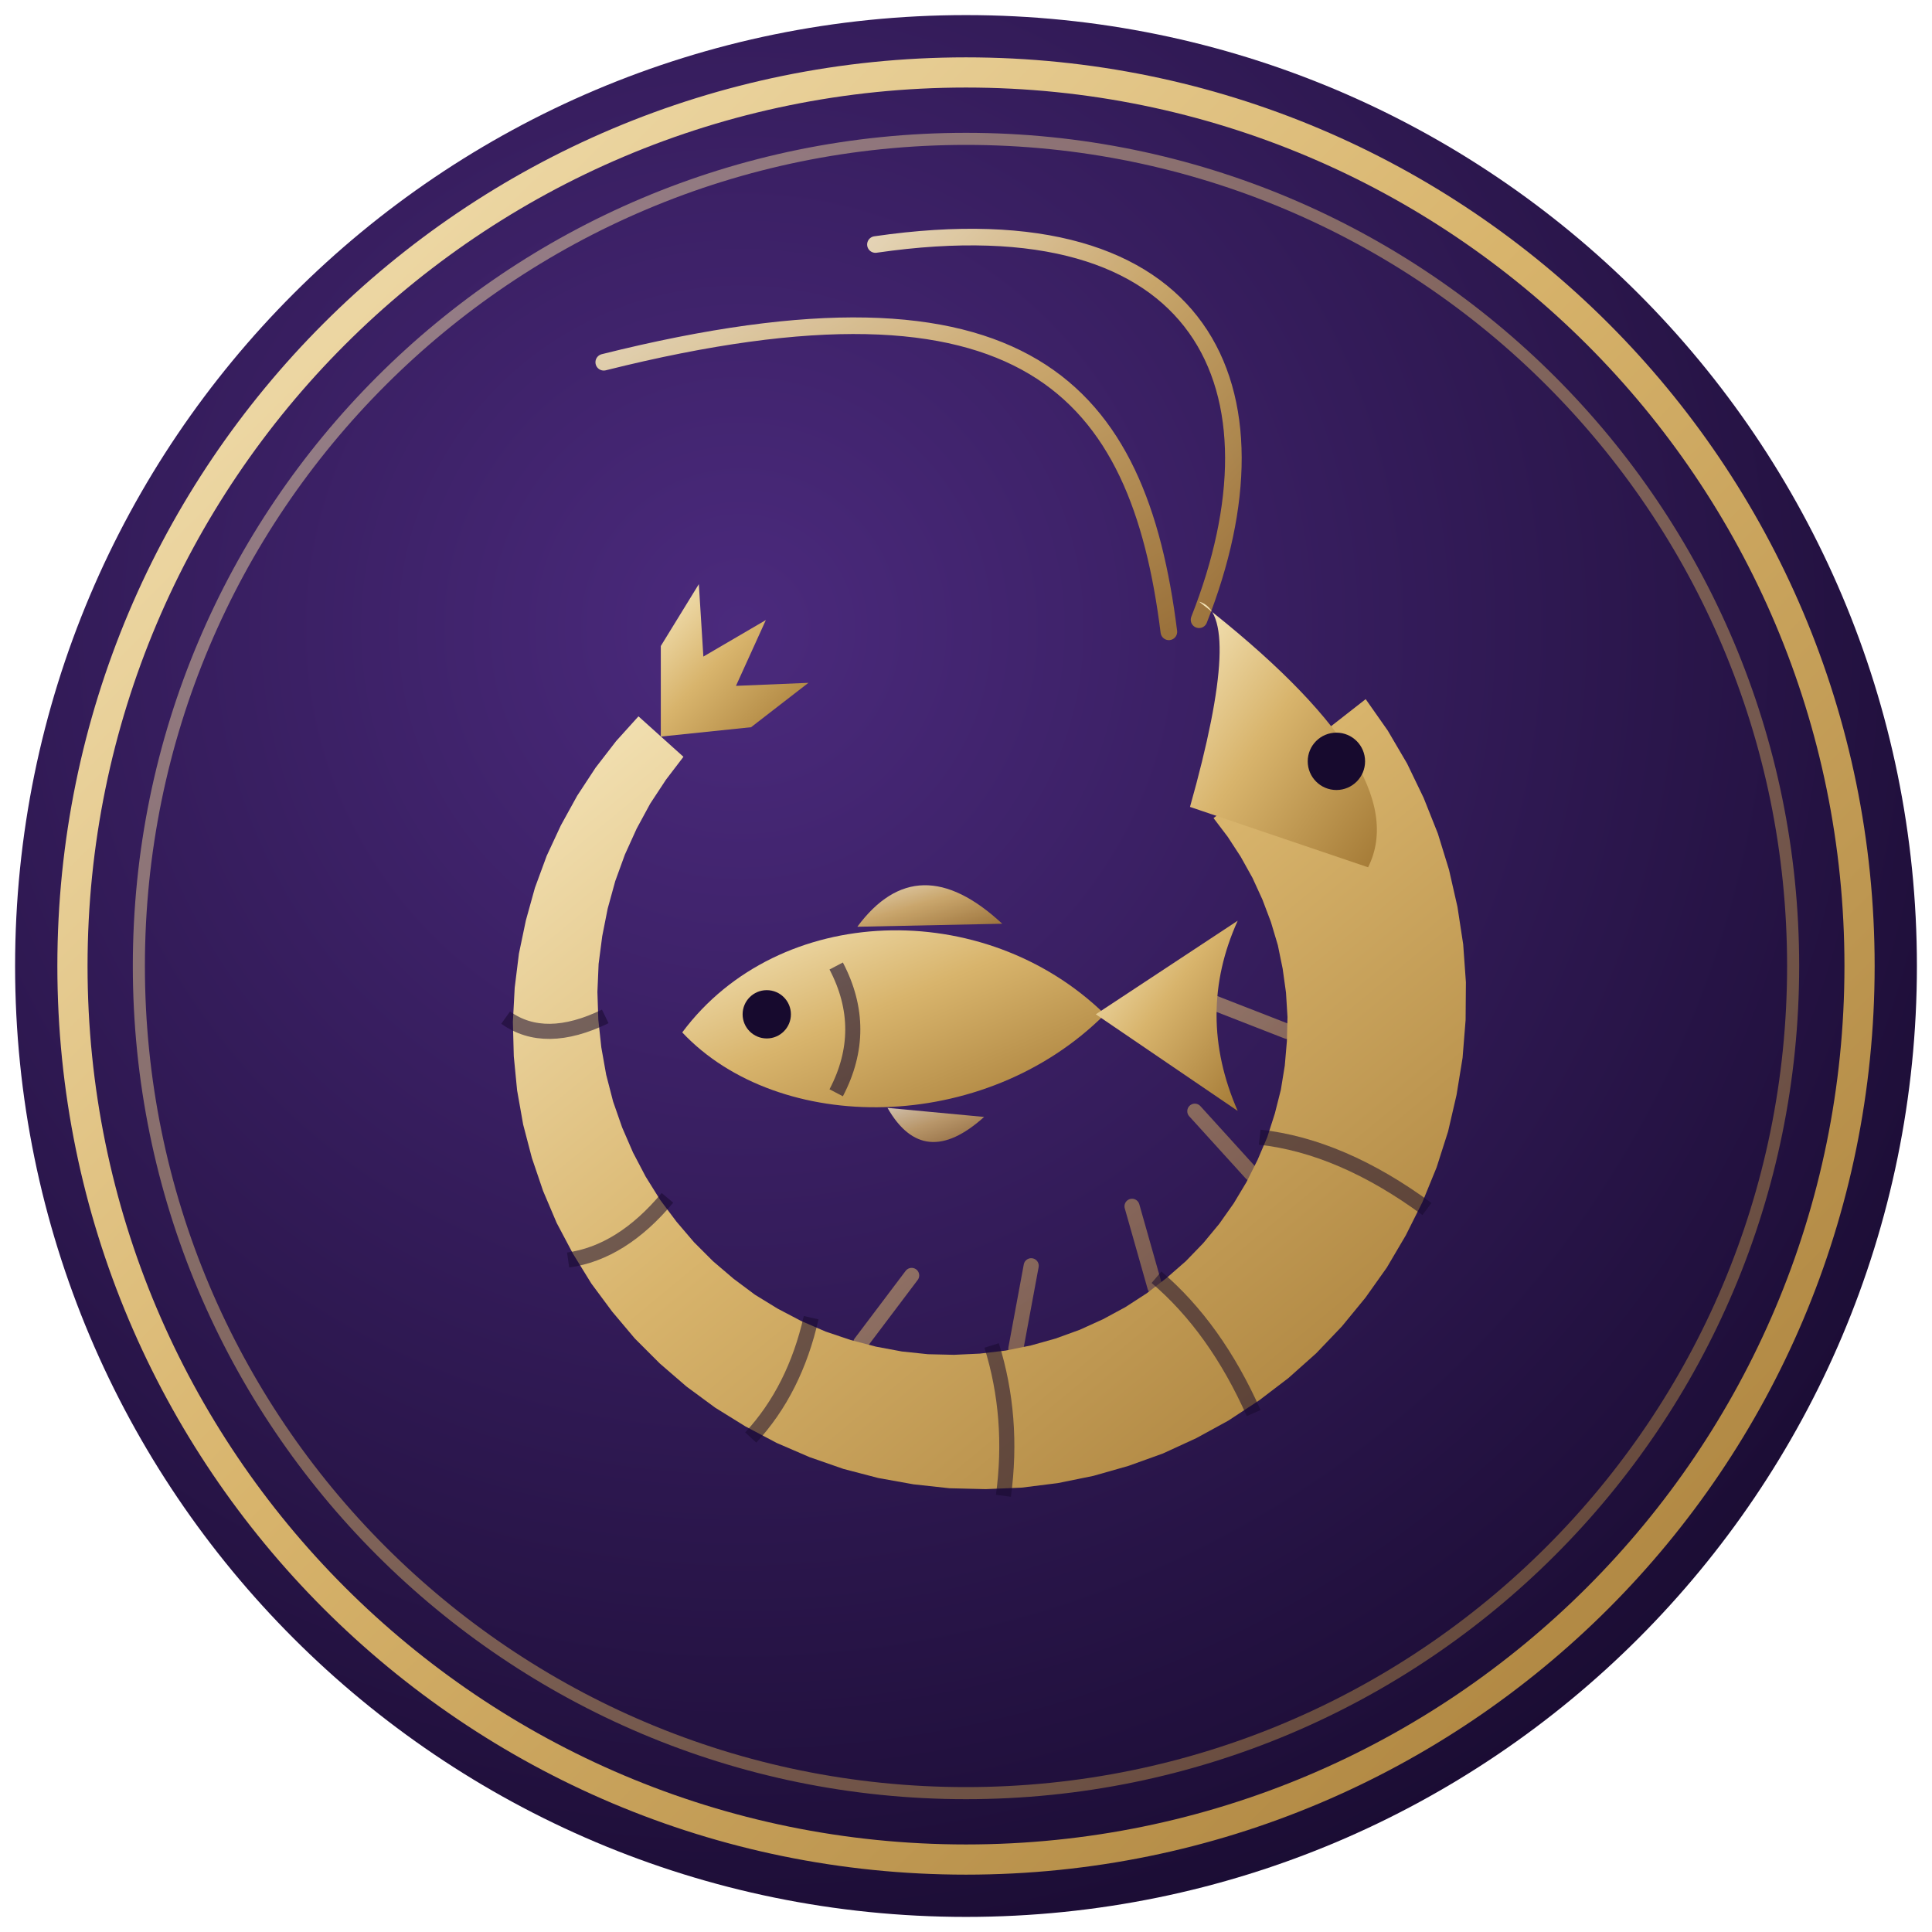
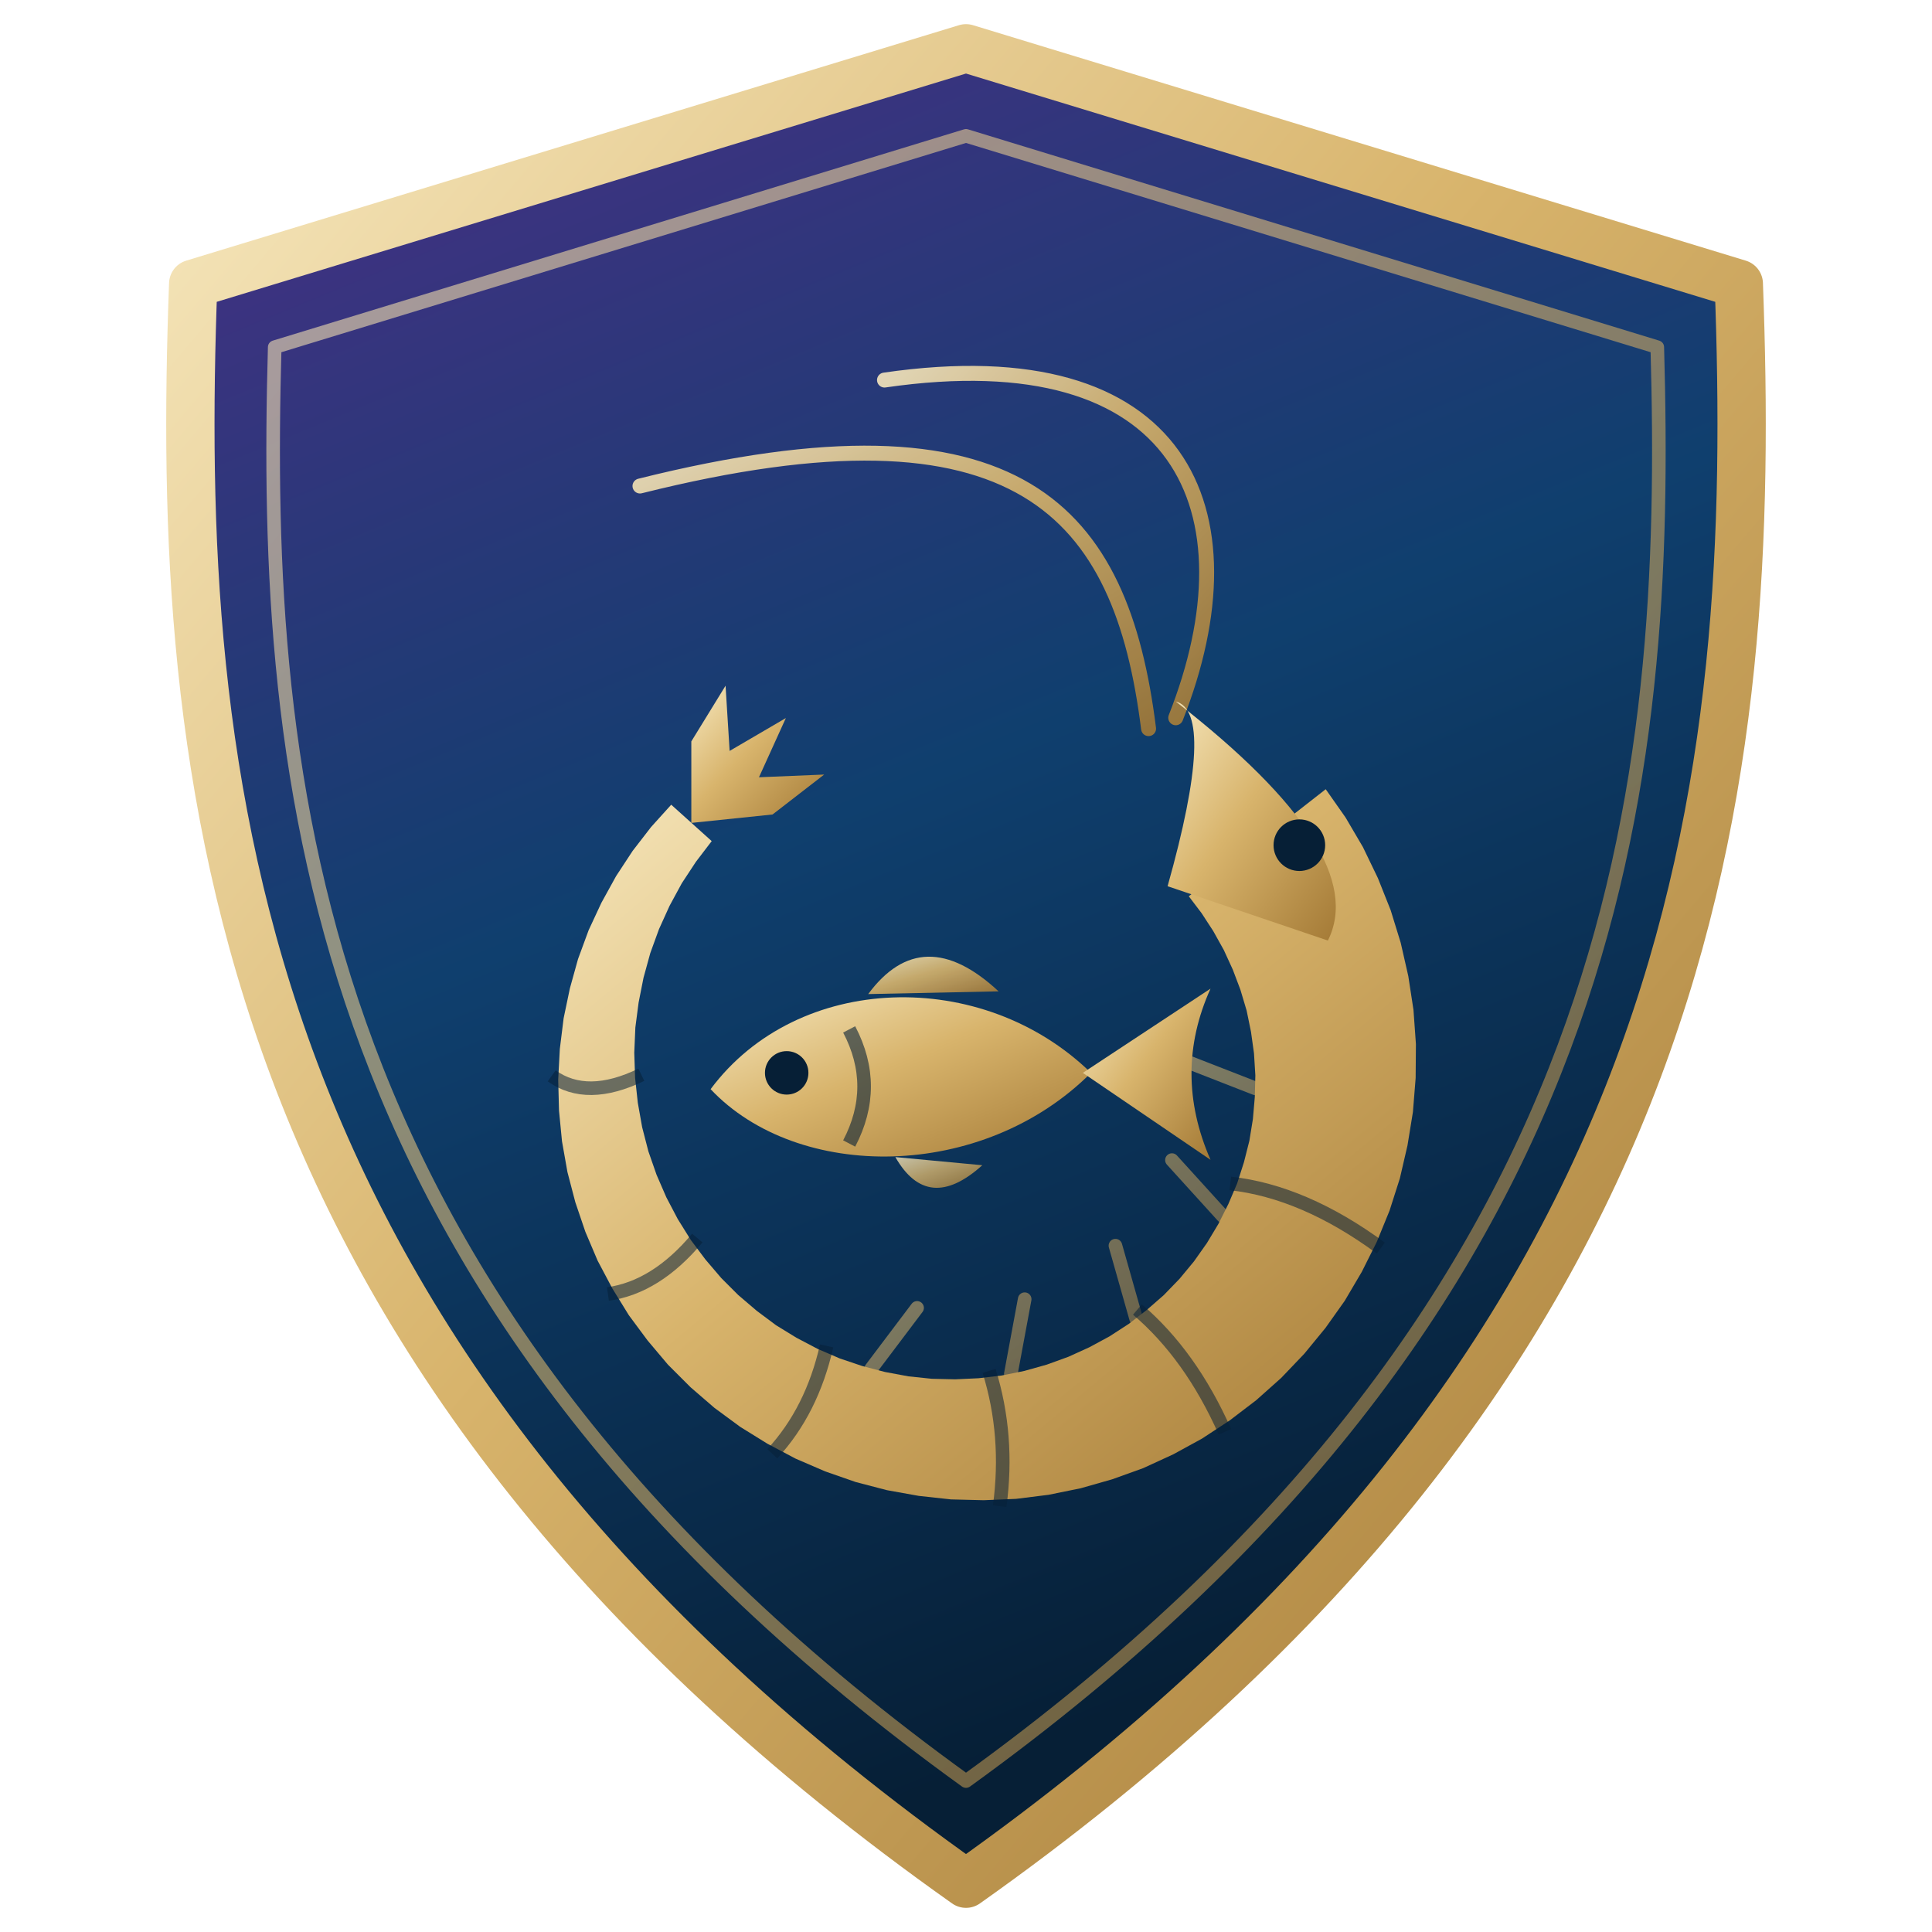
<svg xmlns="http://www.w3.org/2000/svg" viewBox="0 0 64 64">
  <defs>
    <linearGradient id="fg" x1="0" y1="0" x2="1" y2="1">
      <stop offset="0" stop-color="#f6e7bd" />
      <stop offset=".45" stop-color="#d8b46c" />
      <stop offset="1" stop-color="#a47a36" />
    </linearGradient>
-     <radialGradient id="fb" cx="38%" cy="32%" r="78%">
-       <stop offset="0" stop-color="#4b2a7d" />
-       <stop offset="1" stop-color="#170a2e" />
-     </radialGradient>
+     <linearGradient id="fb" x1="0" y1="0" x2=".35" y2="1">
+       <stop offset="0" stop-color="#4a2f86" />
+       <stop offset=".5" stop-color="#0f3f6e" />
+       <stop offset="1" stop-color="#061f36" />
+     </linearGradient>
  </defs>
-   <circle cx="32" cy="32" r="31.5" fill="url(#fb)" />
-   <circle cx="32" cy="32" r="29.6" fill="none" stroke="url(#fg)" stroke-width="1" />
-   <circle cx="32" cy="32" r="27.4" fill="none" stroke="url(#fg)" stroke-width=".4" opacity=".5" />
-   <g fill="none" stroke="url(#fg)" stroke-linecap="round" stroke-width=".55" opacity=".9">
-     <path d="M38.72 20.93 C 37.72 12.93, 34 8.5, 20 12" />
-     <path d="M39.72 20.53 C 42.72 12.93, 40 6.5, 29 8.1" />
+   <path d="M32 1.6 L57.6 9.4 C58.2 25.6 56.6 45 32 62.4 C7.4 45 5.8 25.6 6.4 9.4 Z" fill="url(#fb)" stroke="url(#fg)" stroke-width="1.6" stroke-linejoin="round" />
+   <path d="M32 4.5 L54.9 11.5 C55.3 25.8 53.9 43.2 32 59 C10.1 43.2 8.7 25.8 9.1 11.5 Z" fill="none" stroke="url(#fg)" stroke-width=".45" stroke-linejoin="round" opacity=".6" />
+   <g transform="translate(32 35) scale(.9) translate(-32 -33)">
+     <g fill="none" stroke="url(#fg)" stroke-linecap="round" stroke-width=".55" opacity=".9">
+       <path d="M38.72 20.93 C 37.72 12.93, 34 8.5, 20 12" />
+       <path d="M39.72 20.53 C 42.72 12.93, 40 6.5, 29 8.1" />
+     </g>
+     <path d="M42.65 34.17 L40.06 33.16 M41.45 38.87 L39.58 36.81 M38.26 42.64 L37.5 39.96 M33.65 44.68 L34.16 41.93 M28.51 44.49 L30.2 42.25" fill="none" stroke="url(#fg)" stroke-width=".5" stroke-linecap="round" opacity=".55" />
+     <path d="M21.89 24.4 L21.89 21.4 L23.15 19.35 L23.3 21.75 Z M21.89 24.4 L23.3 21.75 L25.37 20.54 L24.38 22.72 Z M21.89 24.4 L24.38 22.72 L26.78 22.62 L24.88 24.09 Z" fill="url(#fg)" />
+     <path d="M45.24 23.16 L45.97 24.2 L46.61 25.29 L47.16 26.43 L47.63 27.61 L48 28.81 L48.28 30.04 L48.47 31.28 L48.56 32.54 L48.55 33.79 L48.45 35.04 L48.25 36.27 L47.97 37.48 L47.59 38.67 L47.12 39.82 L46.57 40.92 L45.94 41.99 L45.23 42.99 L44.45 43.94 L43.6 44.83 L42.68 45.65 L41.71 46.39 L40.69 47.06 L39.63 47.64 L38.52 48.15 L37.38 48.56 L36.22 48.89 L35.04 49.13 L33.84 49.28 L32.65 49.33 L31.45 49.3 L30.26 49.17 L29.09 48.96 L27.94 48.66 L26.82 48.27 L25.73 47.8 L24.69 47.25 L23.69 46.63 L22.74 45.93 L21.86 45.17 L21.03 44.34 L20.28 43.45 L19.59 42.52 L18.98 41.53 L18.44 40.51 L17.99 39.45 L17.62 38.36 L17.33 37.25 L17.13 36.12 L17.02 34.99 L16.99 33.85 L17.05 32.72 L17.19 31.59 L17.42 30.49 L17.72 29.41 L18.11 28.35 L18.58 27.34 L19.12 26.36 L19.73 25.43 L20.41 24.55 L21.15 23.73 L22.64 25.07 L22.06 25.83 L21.54 26.62 L21.09 27.45 L20.7 28.31 L20.38 29.19 L20.13 30.1 L19.95 31.01 L19.83 31.93 L19.79 32.86 L19.82 33.78 L19.92 34.7 L20.08 35.6 L20.31 36.49 L20.61 37.35 L20.97 38.18 L21.39 38.98 L21.87 39.75 L22.41 40.47 L22.99 41.15 L23.62 41.78 L24.3 42.36 L25.01 42.89 L25.76 43.35 L26.54 43.76 L27.35 44.11 L28.18 44.39 L29.02 44.61 L29.88 44.77 L30.74 44.86 L31.6 44.88 L32.46 44.84 L33.31 44.74 L34.15 44.57 L34.97 44.34 L35.77 44.05 L36.54 43.7 L37.28 43.3 L37.99 42.84 L38.65 42.33 L39.28 41.78 L39.86 41.18 L40.39 40.54 L40.87 39.86 L41.29 39.16 L41.66 38.42 L41.98 37.67 L42.23 36.89 L42.43 36.1 L42.56 35.3 L42.63 34.49 L42.65 33.69 L42.6 32.88 L42.49 32.09 L42.33 31.31 L42.1 30.54 L41.82 29.8 L41.49 29.08 L41.1 28.38 L40.67 27.72 L40.2 27.1 Z" fill="url(#fg)" />
+     <path d="M39.42 26.73 Q41.22 20.33 39.72 19.93 Q46.92 25.53 45.32 28.73 Z" fill="url(#fg)" />
+     <path d="M47.27 40.05 Q44.44 37.97 41.73 37.67 M41.53 46.81 Q40.27 43.98 38.31 42.31 M33.24 49.55 Q33.59 46.95 32.85 44.57 M24.87 47.62 Q26.33 46.04 26.87 43.65 M18.82 41.74 Q20.6 41.49 22.11 39.68 M16.75 33.71 Q18.05 34.64 20.05 33.67" fill="none" stroke="#061f36" stroke-width=".5" opacity=".55" />
+     <circle cx="44.27" cy="25.22" r=".95" fill="#061f36" />
+     <g fill="url(#fg)">
+       <path d="M22.6 34.2 C 25.8 29.9, 32.6 29.7, 36.6 33.6 C 32.6 37.6, 25.8 37.6, 22.6 34.2 Z" />
+       <path d="M36.3 33.6 L 41 30.5 Q 39.6 33.6 41 36.8 Z" />
+       <path d="M28.4 30.7 Q 30.4 28 33.2 30.6 Z" opacity=".9" />
+       <path d="M29.4 36.7 Q 30.6 38.8 32.6 37 Z" opacity=".8" />
+     </g>
+     <circle cx="25.4" cy="33.6" r=".8" fill="#061f36" />
+     <path d="M27.7 32 q1.1 2.1 0 4.2" stroke="#061f36" stroke-width=".5" fill="none" opacity=".6" />
  </g>
-   <path d="M42.65 34.17 L40.06 33.16 M41.45 38.87 L39.58 36.81 M38.26 42.64 L37.5 39.96 M33.65 44.68 L34.16 41.93 M28.51 44.49 L30.2 42.25" fill="none" stroke="url(#fg)" stroke-width=".5" stroke-linecap="round" opacity=".55" />
-   <path d="M21.89 24.4 L21.89 21.4 L23.15 19.35 L23.3 21.75 Z M21.89 24.4 L23.3 21.75 L25.37 20.54 L24.38 22.72 Z M21.89 24.4 L24.38 22.72 L26.78 22.62 L24.88 24.09 Z" fill="url(#fg)" />
-   <path d="M45.24 23.16 L45.97 24.2 L46.61 25.29 L47.16 26.43 L47.63 27.61 L48 28.81 L48.28 30.04 L48.47 31.28 L48.56 32.54 L48.55 33.79 L48.45 35.04 L48.25 36.27 L47.97 37.48 L47.59 38.67 L47.12 39.82 L46.57 40.92 L45.94 41.99 L45.23 42.99 L44.45 43.94 L43.6 44.83 L42.68 45.65 L41.71 46.39 L40.69 47.06 L39.63 47.64 L38.52 48.15 L37.38 48.56 L36.22 48.89 L35.04 49.13 L33.84 49.28 L32.65 49.33 L31.45 49.3 L30.26 49.17 L29.09 48.96 L27.94 48.66 L26.82 48.27 L25.73 47.8 L24.69 47.25 L23.69 46.63 L22.74 45.93 L21.86 45.17 L21.03 44.34 L20.28 43.45 L19.59 42.52 L18.98 41.53 L18.44 40.51 L17.99 39.45 L17.62 38.36 L17.33 37.25 L17.13 36.12 L17.02 34.99 L16.99 33.85 L17.05 32.72 L17.19 31.59 L17.42 30.49 L17.72 29.41 L18.11 28.35 L18.58 27.34 L19.12 26.36 L19.73 25.43 L20.41 24.55 L21.15 23.73 L22.64 25.07 L22.06 25.83 L21.54 26.62 L21.09 27.45 L20.7 28.31 L20.38 29.19 L20.13 30.1 L19.95 31.01 L19.83 31.93 L19.79 32.86 L19.82 33.78 L19.92 34.7 L20.08 35.6 L20.31 36.49 L20.61 37.35 L20.97 38.18 L21.39 38.98 L21.87 39.75 L22.41 40.47 L22.99 41.15 L23.62 41.78 L24.3 42.36 L25.01 42.89 L25.76 43.35 L26.54 43.76 L27.35 44.11 L28.18 44.39 L29.02 44.61 L29.88 44.77 L30.74 44.86 L31.6 44.88 L32.46 44.84 L33.31 44.74 L34.15 44.57 L34.97 44.34 L35.77 44.05 L36.54 43.7 L37.28 43.3 L37.99 42.84 L38.65 42.33 L39.28 41.78 L39.86 41.18 L40.39 40.54 L40.87 39.86 L41.29 39.16 L41.66 38.42 L41.98 37.67 L42.23 36.89 L42.43 36.1 L42.56 35.3 L42.63 34.49 L42.65 33.69 L42.6 32.88 L42.49 32.09 L42.33 31.31 L42.1 30.54 L41.82 29.8 L41.49 29.08 L41.1 28.38 L40.67 27.72 L40.2 27.1 Z" fill="url(#fg)" />
-   <path d="M39.42 26.73 Q41.22 20.33 39.72 19.93 Q46.92 25.53 45.32 28.73 Z" fill="url(#fg)" />
-   <path d="M47.27 40.05 Q44.44 37.97 41.73 37.67 M41.53 46.81 Q40.27 43.98 38.31 42.31 M33.24 49.55 Q33.59 46.95 32.85 44.57 M24.87 47.62 Q26.33 46.04 26.87 43.65 M18.82 41.74 Q20.6 41.49 22.11 39.68 M16.75 33.71 Q18.05 34.64 20.05 33.67" fill="none" stroke="#170a2e" stroke-width=".5" opacity=".55" />
-   <circle cx="44.27" cy="25.22" r=".95" fill="#170a2e" />
-   <g fill="url(#fg)">
-     <path d="M22.6 34.2 C 25.8 29.9, 32.6 29.7, 36.6 33.6 C 32.6 37.6, 25.8 37.6, 22.6 34.2 Z" />
-     <path d="M36.3 33.6 L 41 30.5 Q 39.6 33.6 41 36.8 Z" />
-     <path d="M28.4 30.7 Q 30.4 28 33.2 30.6 Z" opacity=".9" />
-     <path d="M29.4 36.7 Q 30.6 38.8 32.6 37 Z" opacity=".8" />
-   </g>
-   <circle cx="25.4" cy="33.6" r=".8" fill="#170a2e" />
-   <path d="M27.7 32 q1.1 2.1 0 4.2" stroke="#170a2e" stroke-width=".5" fill="none" opacity=".6" />
</svg>
